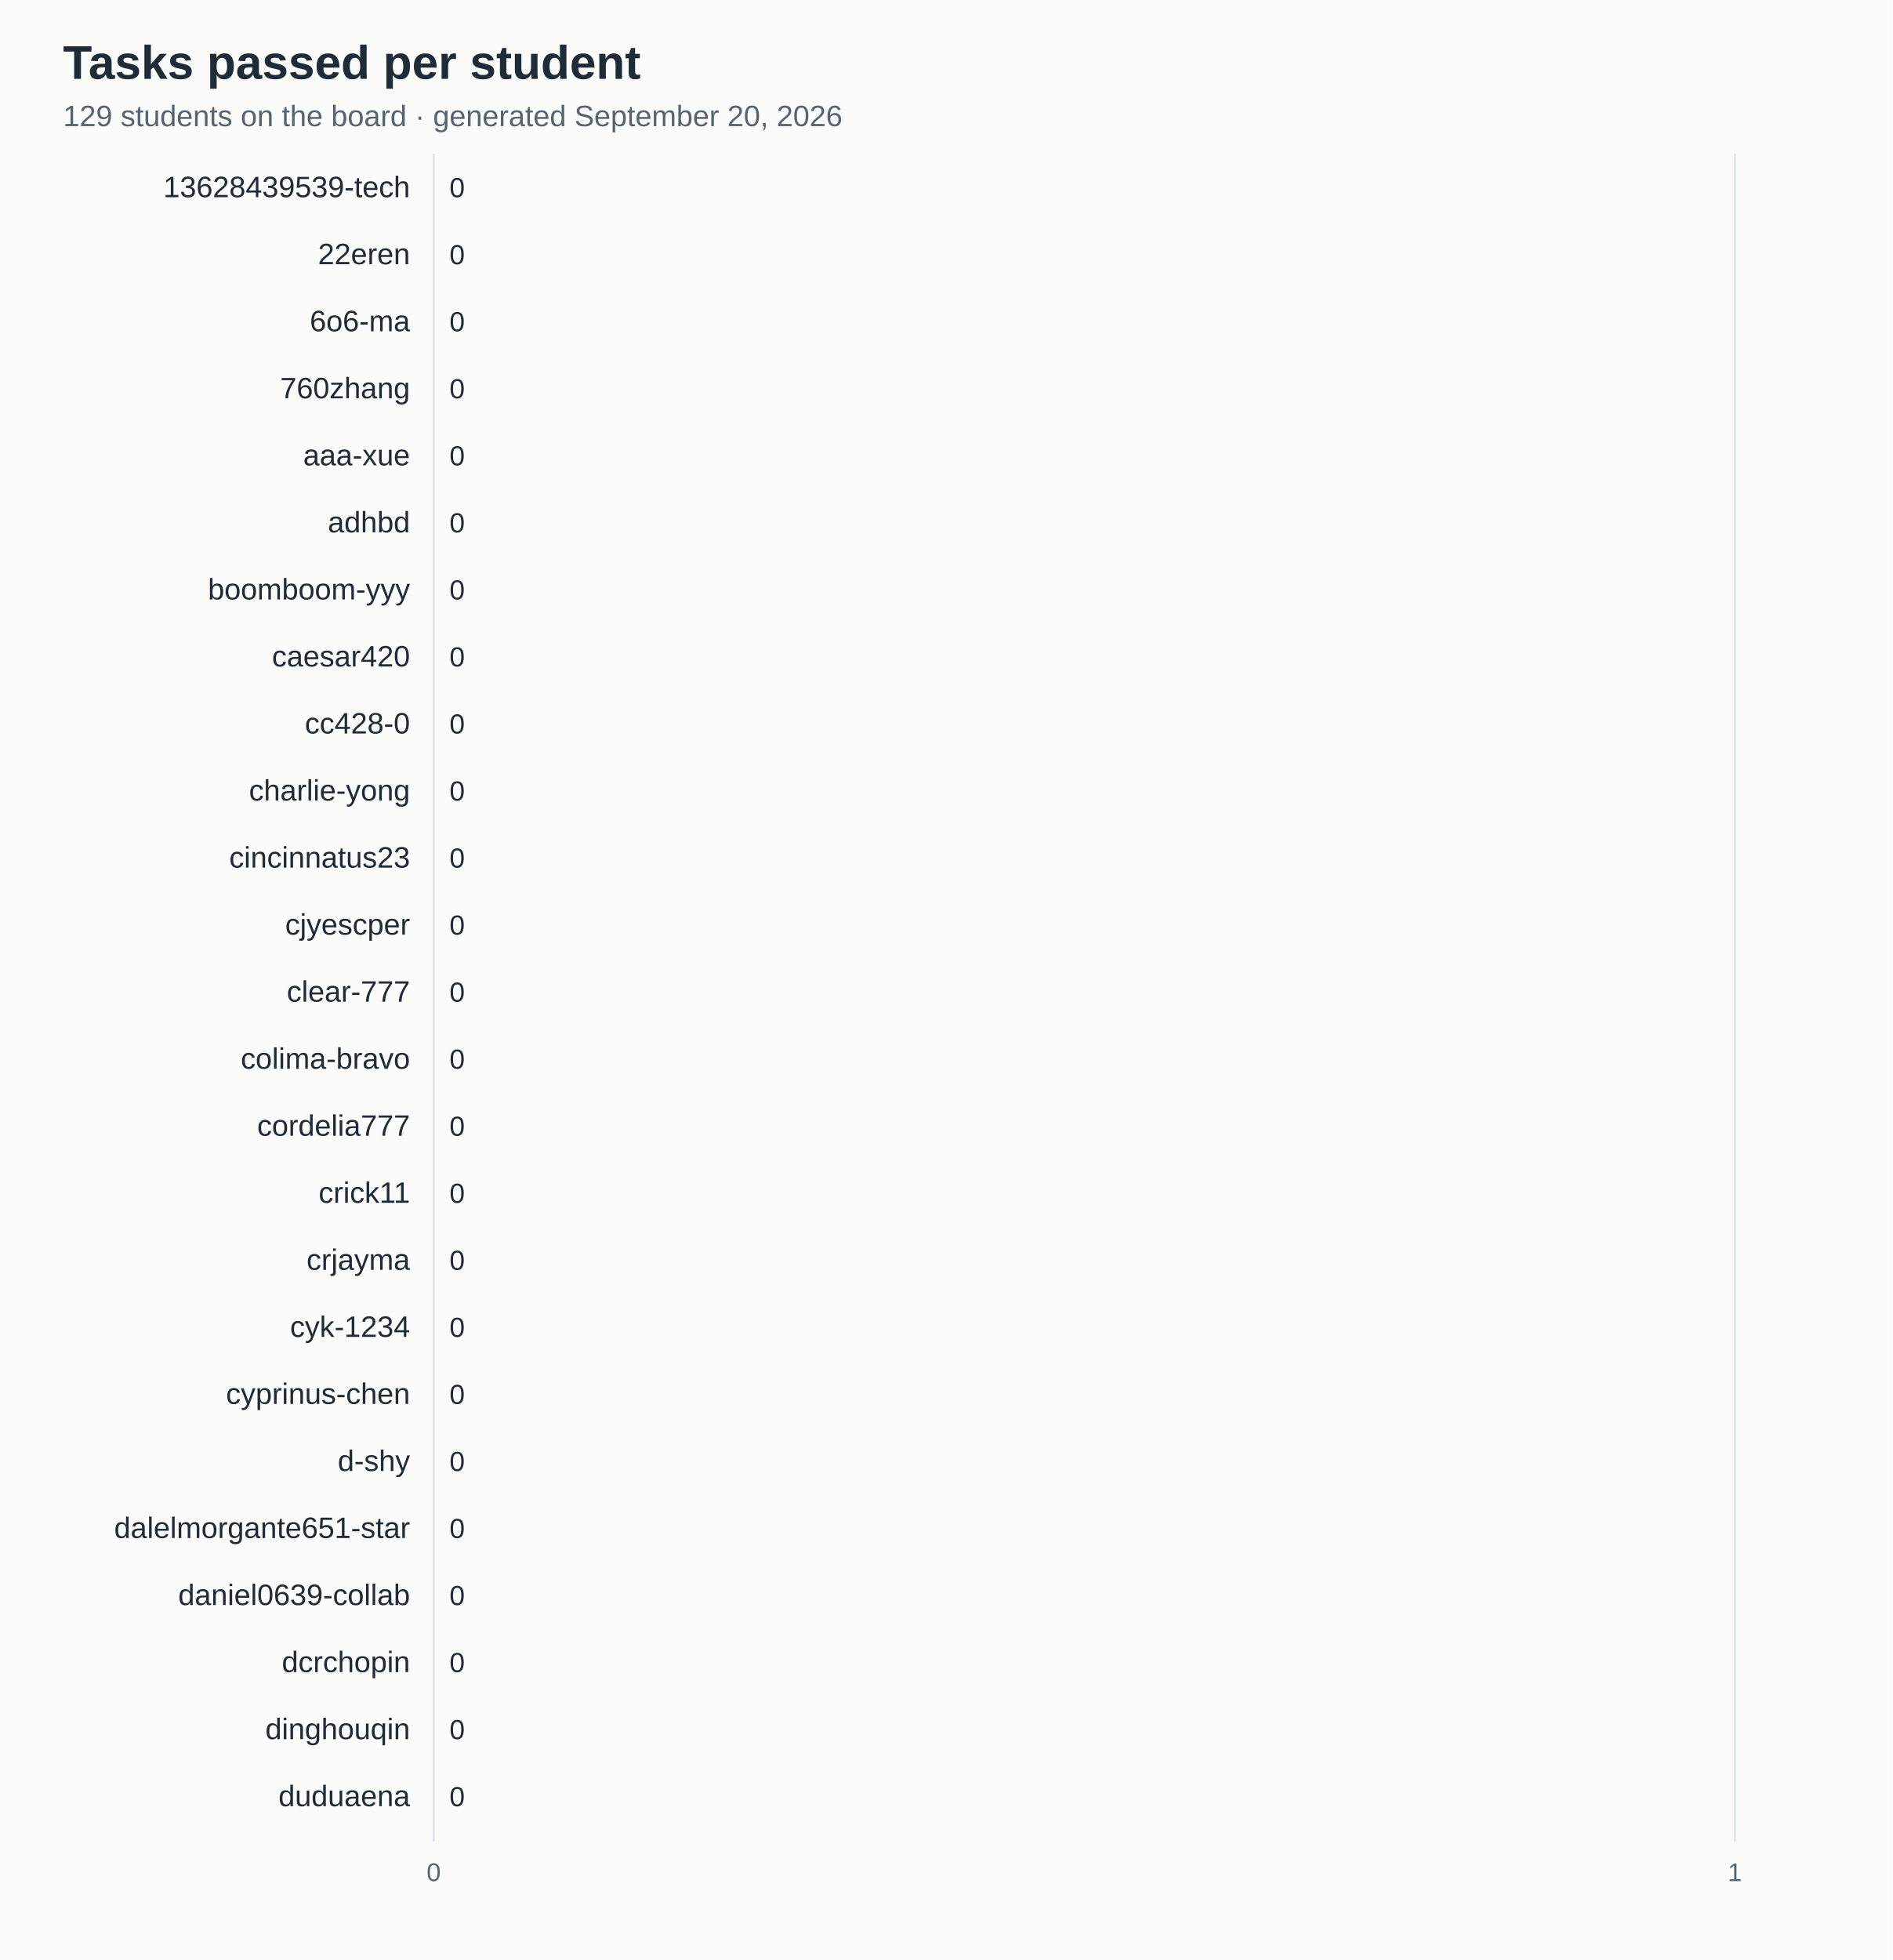
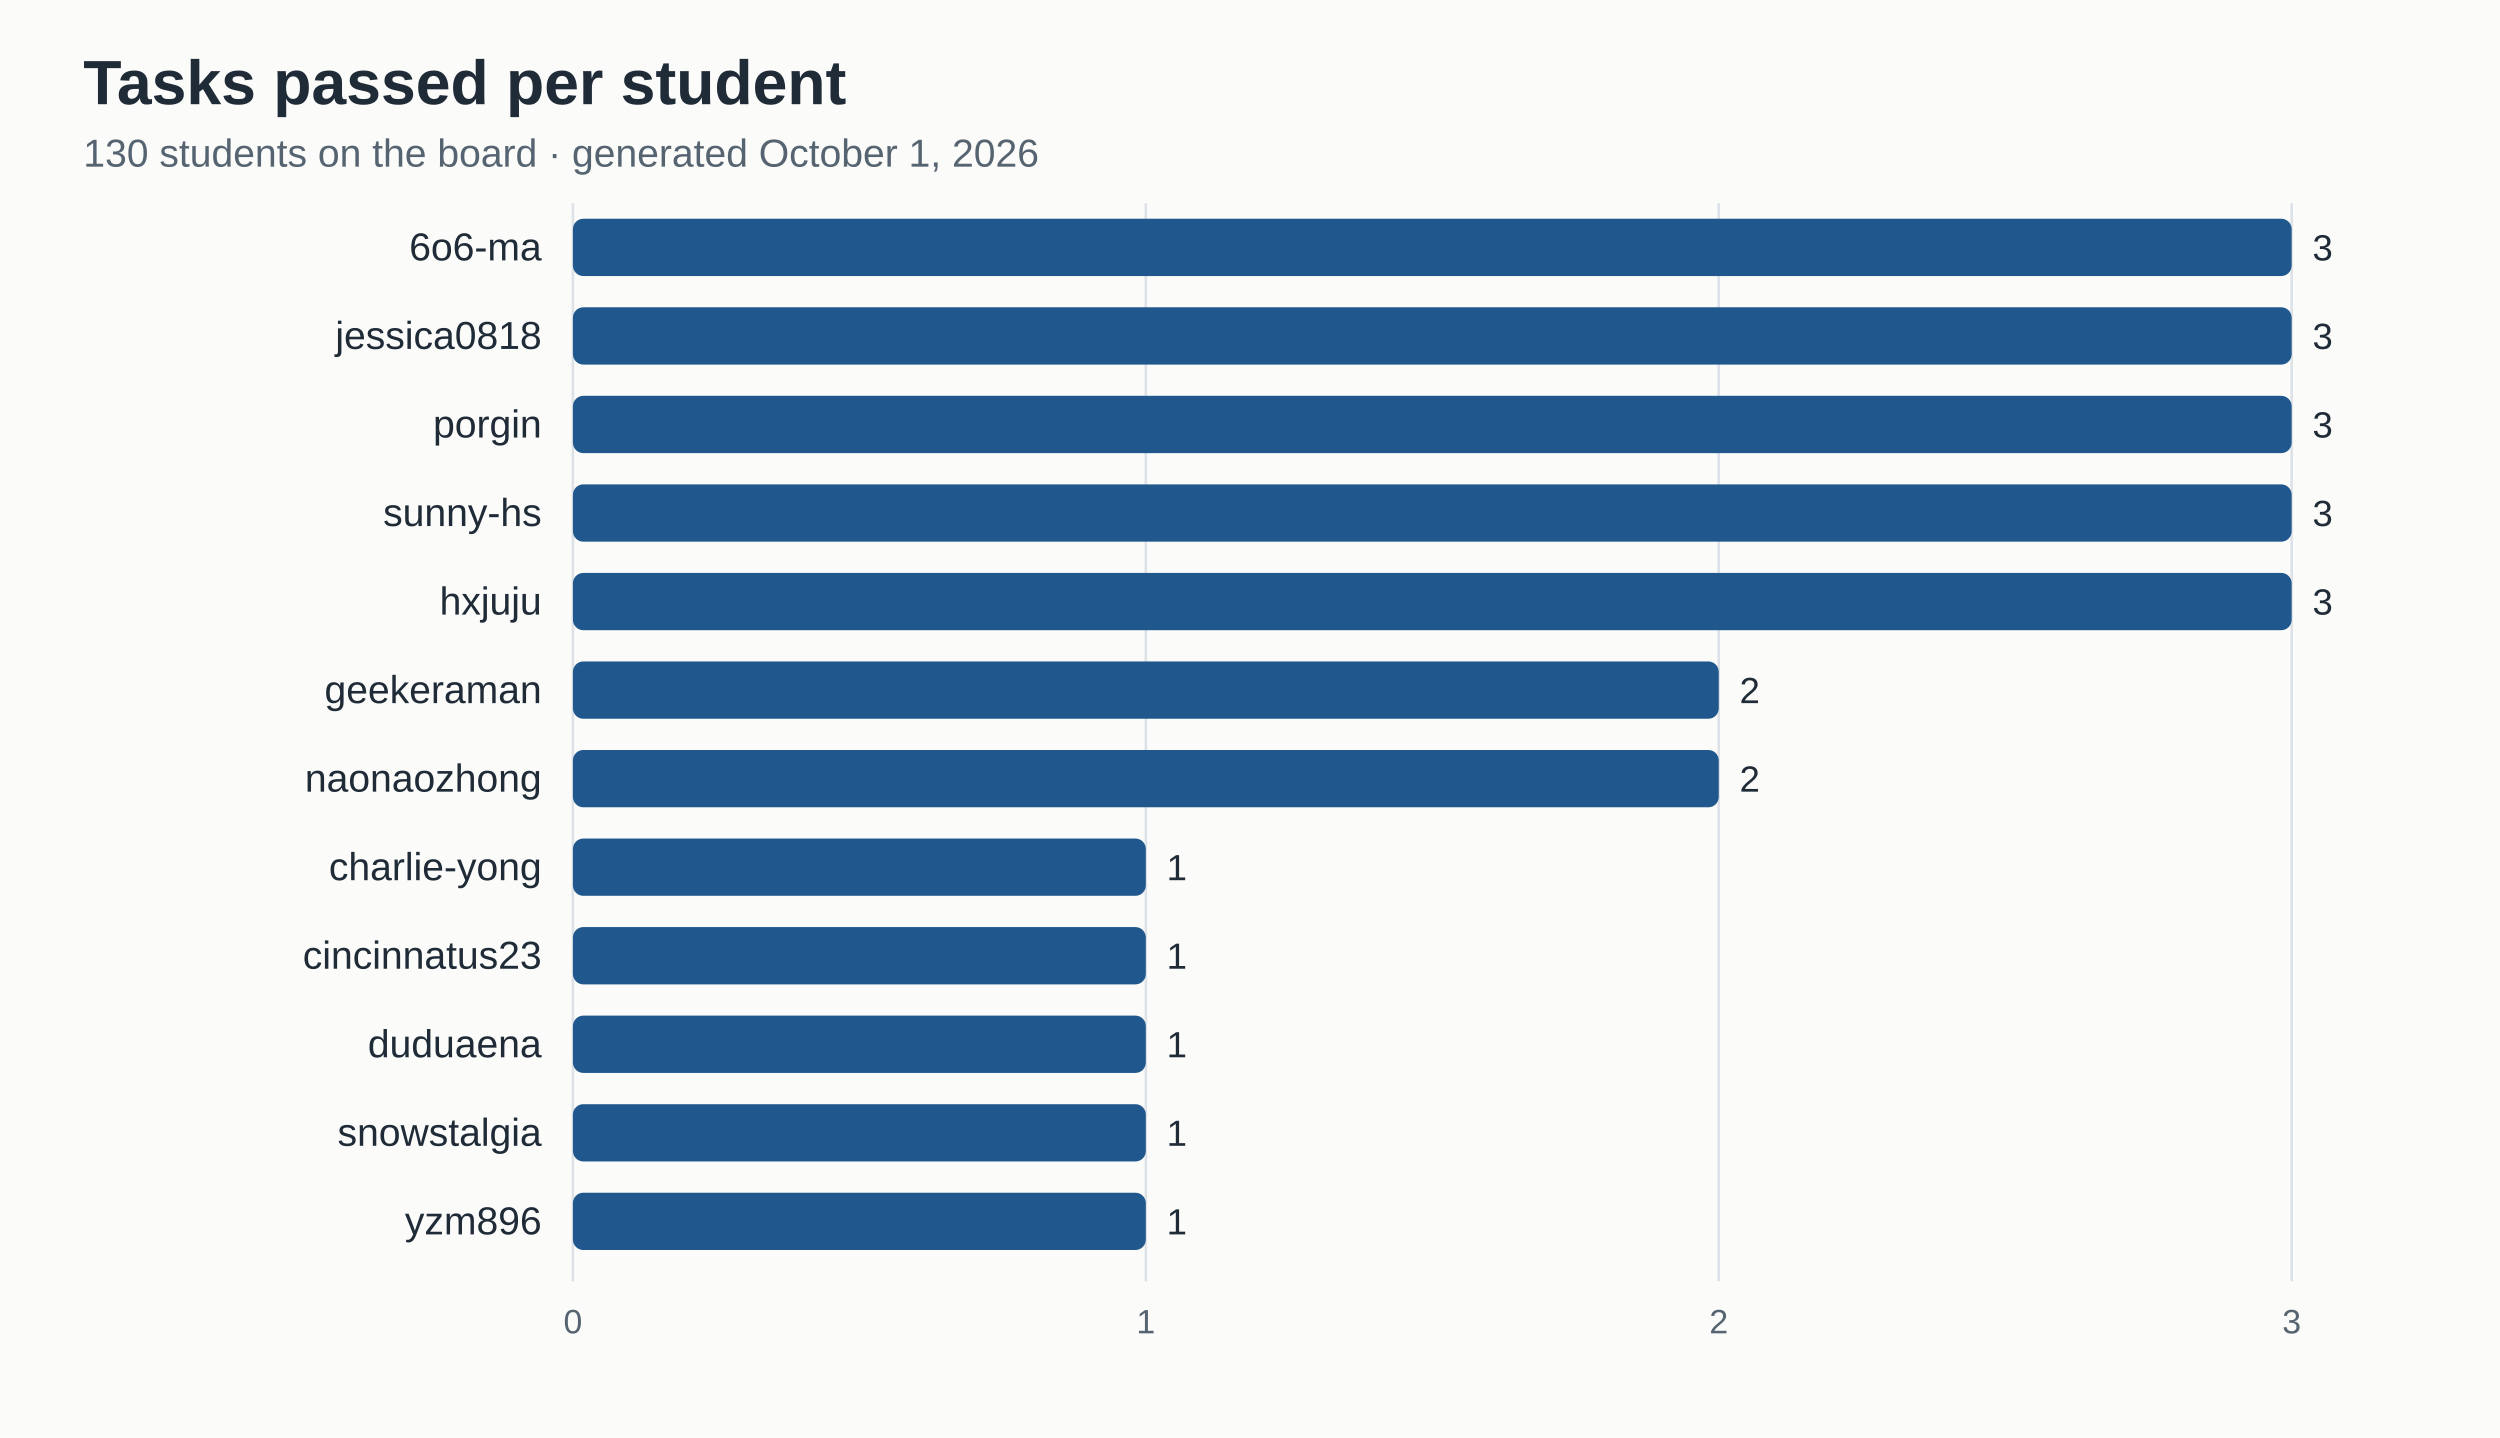
- <svg xmlns="http://www.w3.org/2000/svg" width="960" height="994" viewBox="0 0 960 994" role="img" aria-labelledby="t" font-family="Arial, Helvetica Neue, PingFang SC, sans-serif">
-   <rect width="960" height="994" fill="#fbfbf9" />
+ <svg xmlns="http://www.w3.org/2000/svg" width="960" height="552" viewBox="0 0 960 552" role="img" aria-labelledby="t" font-family="Arial, Helvetica Neue, PingFang SC, sans-serif">
+   <rect width="960" height="552" fill="#fbfbf9" />
  <text x="32" y="40" font-size="24" font-weight="700" fill="#202b38">Tasks passed per student</text>
-   <text x="32" y="64" font-size="15" fill="#566471">129 students on the board · generated September 20, 2026</text>
-   <line x1="220.0" y1="78" x2="220.0" y2="934" stroke="#dce2e7" />
-   <text x="220.0" y="954" font-size="13" fill="#566471" text-anchor="middle">0</text>
-   <line x1="880.0" y1="78" x2="880.0" y2="934" stroke="#dce2e7" />
-   <text x="880.0" y="954" font-size="13" fill="#566471" text-anchor="middle">1</text>
-   <text x="208" y="100.0" font-size="15" fill="#202b38" text-anchor="end">13628439539-tech</text>
-   <text x="228.0" y="100.0" font-size="14" fill="#202b38">0</text>
-   <text x="208" y="134.0" font-size="15" fill="#202b38" text-anchor="end">22eren</text>
-   <text x="228.0" y="134.0" font-size="14" fill="#202b38">0</text>
-   <text x="208" y="168.0" font-size="15" fill="#202b38" text-anchor="end">6o6-ma</text>
-   <text x="228.0" y="168.0" font-size="14" fill="#202b38">0</text>
-   <text x="208" y="202.0" font-size="15" fill="#202b38" text-anchor="end">760zhang</text>
-   <text x="228.0" y="202.0" font-size="14" fill="#202b38">0</text>
-   <text x="208" y="236.0" font-size="15" fill="#202b38" text-anchor="end">aaa-xue</text>
-   <text x="228.0" y="236.0" font-size="14" fill="#202b38">0</text>
-   <text x="208" y="270.0" font-size="15" fill="#202b38" text-anchor="end">adhbd</text>
-   <text x="228.0" y="270.0" font-size="14" fill="#202b38">0</text>
-   <text x="208" y="304.0" font-size="15" fill="#202b38" text-anchor="end">boomboom-yyy</text>
-   <text x="228.0" y="304.0" font-size="14" fill="#202b38">0</text>
-   <text x="208" y="338.0" font-size="15" fill="#202b38" text-anchor="end">caesar420</text>
-   <text x="228.0" y="338.0" font-size="14" fill="#202b38">0</text>
-   <text x="208" y="372.0" font-size="15" fill="#202b38" text-anchor="end">cc428-0</text>
-   <text x="228.0" y="372.0" font-size="14" fill="#202b38">0</text>
-   <text x="208" y="406.0" font-size="15" fill="#202b38" text-anchor="end">charlie-yong</text>
-   <text x="228.0" y="406.0" font-size="14" fill="#202b38">0</text>
-   <text x="208" y="440.0" font-size="15" fill="#202b38" text-anchor="end">cincinnatus23</text>
-   <text x="228.0" y="440.0" font-size="14" fill="#202b38">0</text>
-   <text x="208" y="474.0" font-size="15" fill="#202b38" text-anchor="end">cjyescper</text>
-   <text x="228.0" y="474.0" font-size="14" fill="#202b38">0</text>
-   <text x="208" y="508.0" font-size="15" fill="#202b38" text-anchor="end">clear-777</text>
-   <text x="228.0" y="508.0" font-size="14" fill="#202b38">0</text>
-   <text x="208" y="542.0" font-size="15" fill="#202b38" text-anchor="end">colima-bravo</text>
-   <text x="228.0" y="542.0" font-size="14" fill="#202b38">0</text>
-   <text x="208" y="576.0" font-size="15" fill="#202b38" text-anchor="end">cordelia777</text>
-   <text x="228.0" y="576.0" font-size="14" fill="#202b38">0</text>
-   <text x="208" y="610.0" font-size="15" fill="#202b38" text-anchor="end">crick11</text>
-   <text x="228.0" y="610.0" font-size="14" fill="#202b38">0</text>
-   <text x="208" y="644.0" font-size="15" fill="#202b38" text-anchor="end">crjayma</text>
-   <text x="228.0" y="644.0" font-size="14" fill="#202b38">0</text>
-   <text x="208" y="678.0" font-size="15" fill="#202b38" text-anchor="end">cyk-1234</text>
-   <text x="228.0" y="678.0" font-size="14" fill="#202b38">0</text>
-   <text x="208" y="712.0" font-size="15" fill="#202b38" text-anchor="end">cyprinus-chen</text>
-   <text x="228.0" y="712.0" font-size="14" fill="#202b38">0</text>
-   <text x="208" y="746.0" font-size="15" fill="#202b38" text-anchor="end">d-shy</text>
-   <text x="228.0" y="746.0" font-size="14" fill="#202b38">0</text>
-   <text x="208" y="780.0" font-size="15" fill="#202b38" text-anchor="end">dalelmorgante651-star</text>
-   <text x="228.0" y="780.0" font-size="14" fill="#202b38">0</text>
-   <text x="208" y="814.0" font-size="15" fill="#202b38" text-anchor="end">daniel0639-collab</text>
-   <text x="228.0" y="814.0" font-size="14" fill="#202b38">0</text>
-   <text x="208" y="848.0" font-size="15" fill="#202b38" text-anchor="end">dcrchopin</text>
-   <text x="228.0" y="848.0" font-size="14" fill="#202b38">0</text>
-   <text x="208" y="882.0" font-size="15" fill="#202b38" text-anchor="end">dinghouqin</text>
-   <text x="228.0" y="882.0" font-size="14" fill="#202b38">0</text>
-   <text x="208" y="916.0" font-size="15" fill="#202b38" text-anchor="end">duduaena</text>
-   <text x="228.0" y="916.0" font-size="14" fill="#202b38">0</text>
+   <text x="32" y="64" font-size="15" fill="#566471">130 students on the board · generated October 1, 2026</text>
+   <line x1="220.0" y1="78" x2="220.0" y2="492" stroke="#dce2e7" />
+   <text x="220.0" y="512" font-size="13" fill="#566471" text-anchor="middle">0</text>
+   <line x1="440.0" y1="78" x2="440.0" y2="492" stroke="#dce2e7" />
+   <text x="440.0" y="512" font-size="13" fill="#566471" text-anchor="middle">1</text>
+   <line x1="660.0" y1="78" x2="660.0" y2="492" stroke="#dce2e7" />
+   <text x="660.0" y="512" font-size="13" fill="#566471" text-anchor="middle">2</text>
+   <line x1="880.0" y1="78" x2="880.0" y2="492" stroke="#dce2e7" />
+   <text x="880.0" y="512" font-size="13" fill="#566471" text-anchor="middle">3</text>
+   <text x="208" y="100.0" font-size="15" fill="#202b38" text-anchor="end">6o6-ma</text>
+   <rect x="220" y="84" width="660.0" height="22" rx="4" fill="#20578c" />
+   <text x="888.0" y="100.0" font-size="14" fill="#202b38">3</text>
+   <text x="208" y="134.0" font-size="15" fill="#202b38" text-anchor="end">jessica0818</text>
+   <rect x="220" y="118" width="660.0" height="22" rx="4" fill="#20578c" />
+   <text x="888.0" y="134.0" font-size="14" fill="#202b38">3</text>
+   <text x="208" y="168.0" font-size="15" fill="#202b38" text-anchor="end">porgin</text>
+   <rect x="220" y="152" width="660.0" height="22" rx="4" fill="#20578c" />
+   <text x="888.0" y="168.0" font-size="14" fill="#202b38">3</text>
+   <text x="208" y="202.0" font-size="15" fill="#202b38" text-anchor="end">sunny-hs</text>
+   <rect x="220" y="186" width="660.0" height="22" rx="4" fill="#20578c" />
+   <text x="888.0" y="202.0" font-size="14" fill="#202b38">3</text>
+   <text x="208" y="236.0" font-size="15" fill="#202b38" text-anchor="end">hxjuju</text>
+   <rect x="220" y="220" width="660.0" height="22" rx="4" fill="#20578c" />
+   <text x="888.0" y="236.0" font-size="14" fill="#202b38">3</text>
+   <text x="208" y="270.0" font-size="15" fill="#202b38" text-anchor="end">geekeraman</text>
+   <rect x="220" y="254" width="440.0" height="22" rx="4" fill="#20578c" />
+   <text x="668.0" y="270.0" font-size="14" fill="#202b38">2</text>
+   <text x="208" y="304.0" font-size="15" fill="#202b38" text-anchor="end">naonaozhong</text>
+   <rect x="220" y="288" width="440.0" height="22" rx="4" fill="#20578c" />
+   <text x="668.0" y="304.0" font-size="14" fill="#202b38">2</text>
+   <text x="208" y="338.0" font-size="15" fill="#202b38" text-anchor="end">charlie-yong</text>
+   <rect x="220" y="322" width="220.0" height="22" rx="4" fill="#20578c" />
+   <text x="448.0" y="338.0" font-size="14" fill="#202b38">1</text>
+   <text x="208" y="372.0" font-size="15" fill="#202b38" text-anchor="end">cincinnatus23</text>
+   <rect x="220" y="356" width="220.0" height="22" rx="4" fill="#20578c" />
+   <text x="448.0" y="372.0" font-size="14" fill="#202b38">1</text>
+   <text x="208" y="406.0" font-size="15" fill="#202b38" text-anchor="end">duduaena</text>
+   <rect x="220" y="390" width="220.0" height="22" rx="4" fill="#20578c" />
+   <text x="448.0" y="406.0" font-size="14" fill="#202b38">1</text>
+   <text x="208" y="440.0" font-size="15" fill="#202b38" text-anchor="end">snowstalgia</text>
+   <rect x="220" y="424" width="220.0" height="22" rx="4" fill="#20578c" />
+   <text x="448.0" y="440.0" font-size="14" fill="#202b38">1</text>
+   <text x="208" y="474.0" font-size="15" fill="#202b38" text-anchor="end">yzm896</text>
+   <rect x="220" y="458" width="220.0" height="22" rx="4" fill="#20578c" />
+   <text x="448.0" y="474.0" font-size="14" fill="#202b38">1</text>
</svg>
